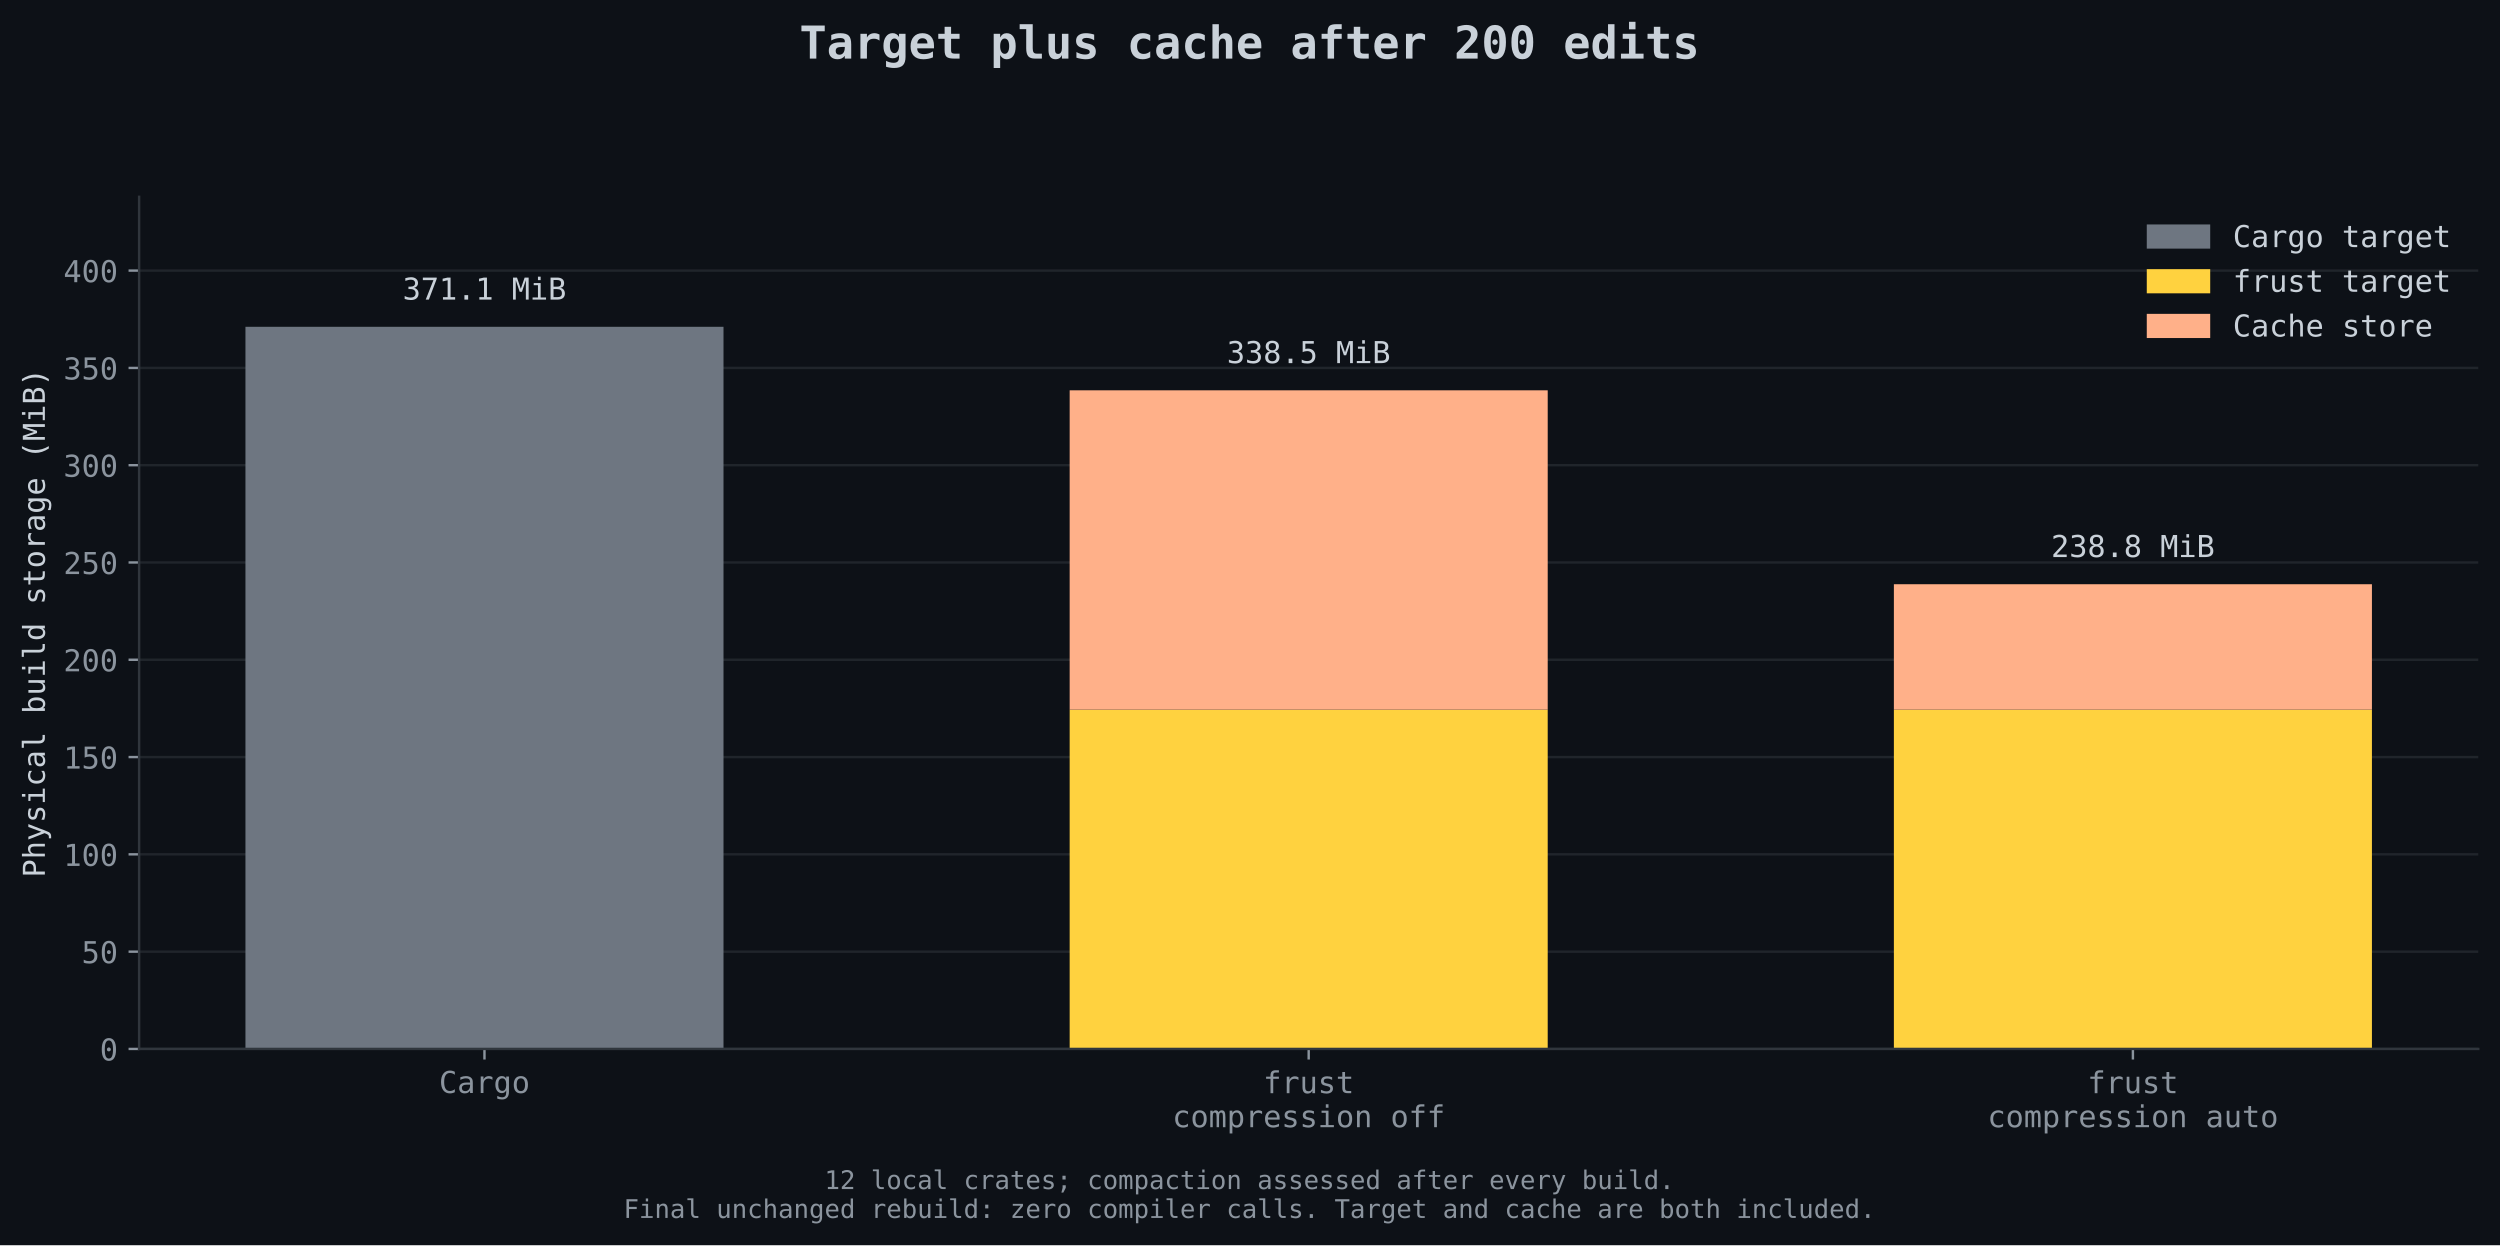
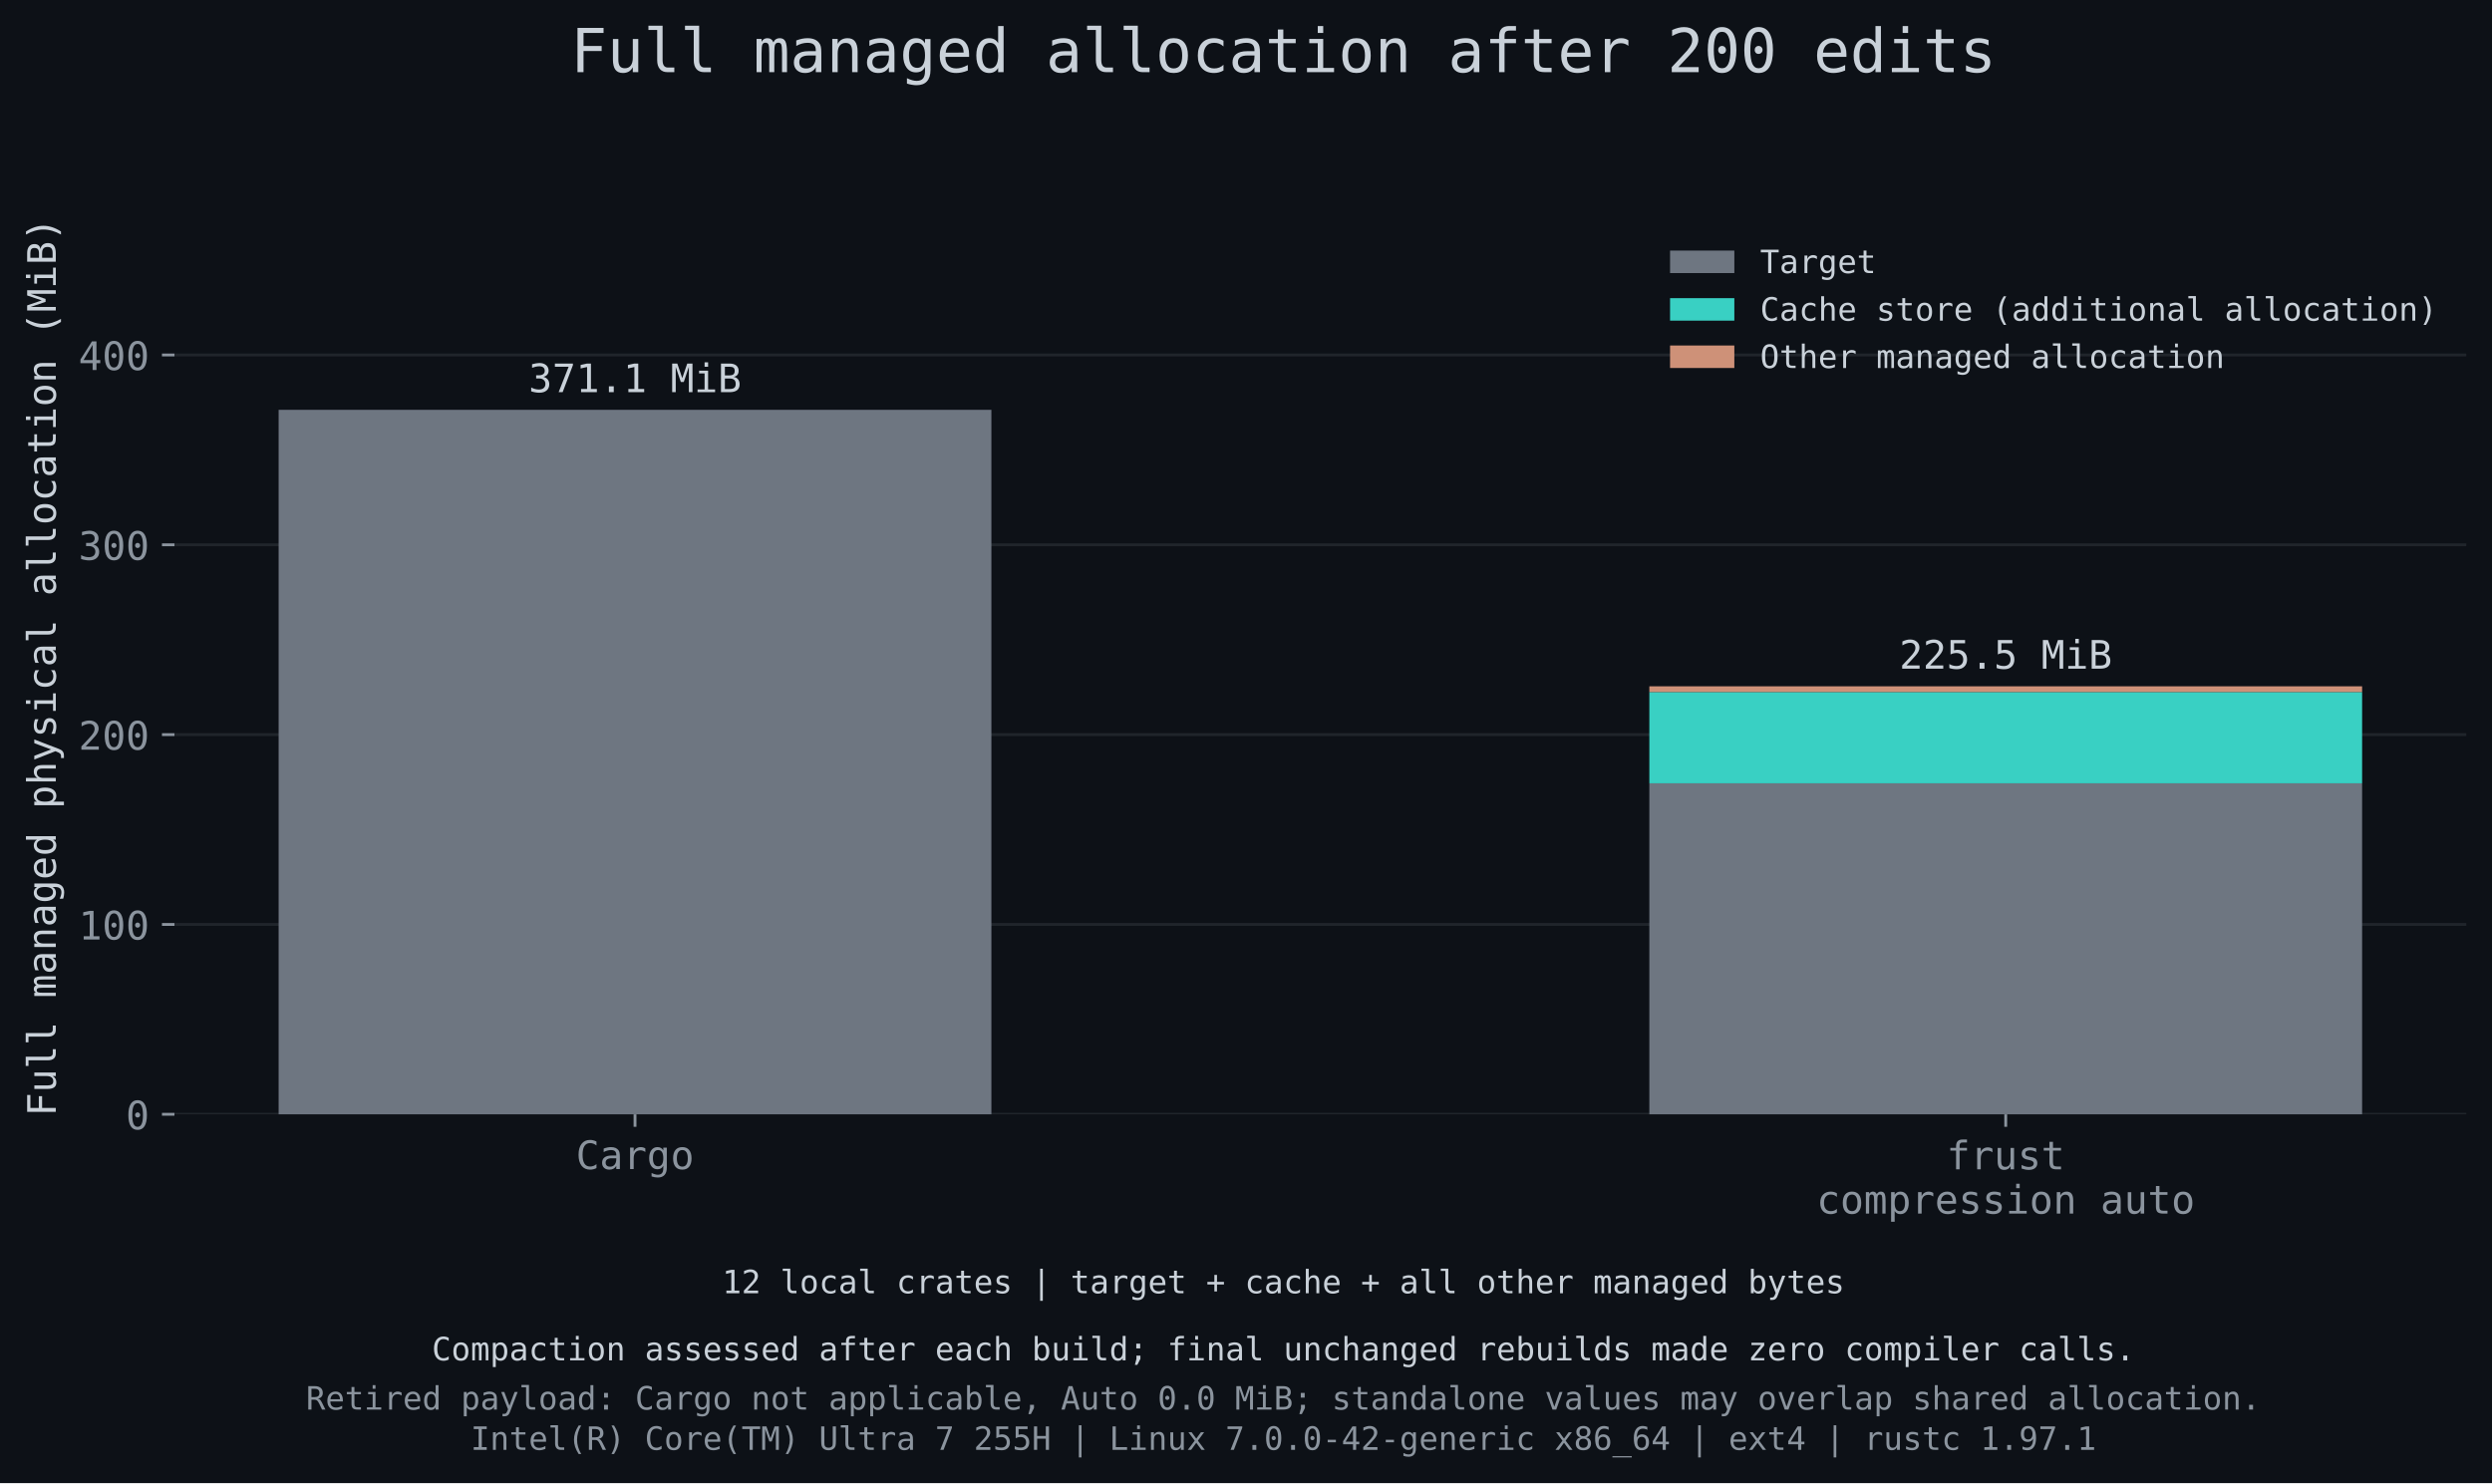
- <svg xmlns="http://www.w3.org/2000/svg" xmlns:xlink="http://www.w3.org/1999/xlink" role="img" aria-labelledby="figure-description" width="827.691pt" height="412.262pt" viewBox="0 0 827.691 412.262" version="1.1">
+ <svg xmlns="http://www.w3.org/2000/svg" xmlns:xlink="http://www.w3.org/1999/xlink" role="img" aria-labelledby="figure-description" width="697.747pt" height="415.33pt" viewBox="0 0 697.747 415.33" version="1.1">
  <defs>
    <style type="text/css">*{stroke-linejoin: round; stroke-linecap: butt}</style>
  </defs>
  <g id="figure_1">
    <g id="patch_1">
-       <path d="M -0 412.262 L 827.691 412.262 L 827.691 0 L -0 0 z " style="fill: #0d1117" />
+       <path d="M -0 415.33 L 697.747 415.33 L 697.747 0 L -0 0 z " style="fill: #0d1117" />
    </g>
    <g id="axes_1">
      <g id="patch_2">
-         <path d="M 46.061 347.276 L 820.491 347.276 L 820.491 65.16 L 46.061 65.16 z " style="fill: #0d1117" />
+         <path d="M 48.847 312.048 L 690.547 312.048 L 690.547 61.488 L 48.847 61.488 z " style="fill: #0d1117" />
      </g>
      <g id="matplotlib.axis_1">
        <g id="xtick_1">
          <g id="line2d_1">
            <defs>
-               <path id="mf2a24f9ee5" d="M 0 0 L 0 3.5 " style="stroke: #8b949e; stroke-width: 0.8" />
+               <path id="m4f7618495a" d="M 0 0 L 0 3.5 " style="stroke: #8b949e; stroke-width: 0.8" />
            </defs>
            <g>
-               <use xlink:href="#mf2a24f9ee5" x="160.397" y="347.276" style="fill: #8b949e; stroke: #8b949e; stroke-width: 0.8" />
+               <use xlink:href="#m4f7618495a" x="177.801" y="312.048" style="fill: #8b949e; stroke: #8b949e; stroke-width: 0.8" />
            </g>
          </g>
          <g id="text_1">
-             <text style="font-size: 10px; font-family: 'DejaVu Sans Mono'; text-anchor: middle; fill: #8b949e" x="160.397" y="361.859" transform="rotate(-0 160.3972 361.8588)">Cargo</text>
+             <text style="font-size: 11px; font-family: 'DejaVu Sans Mono'; text-anchor: middle; fill: #8b949e" x="177.801" y="327.389" transform="rotate(-0 177.8011 327.3891)">Cargo</text>
          </g>
        </g>
        <g id="xtick_2">
          <g id="line2d_2">
            <g>
-               <use xlink:href="#mf2a24f9ee5" x="433.276" y="347.276" style="fill: #8b949e; stroke: #8b949e; stroke-width: 0.8" />
+               <use xlink:href="#m4f7618495a" x="561.593" y="312.048" style="fill: #8b949e; stroke: #8b949e; stroke-width: 0.8" />
            </g>
          </g>
          <g id="text_2">
-             <text style="font-size: 10px; font-family: 'DejaVu Sans Mono'; fill: #8b949e" transform="translate(418.2252 361.9276)">frust</text>
-             <text style="font-size: 10px; font-family: 'DejaVu Sans Mono'; fill: #8b949e" transform="translate(388.1236 373.1891)">compression off</text>
-           </g>
-         </g>
-         <g id="xtick_3">
-           <g id="line2d_3">
-             <g>
-               <use xlink:href="#mf2a24f9ee5" x="706.155" y="347.276" style="fill: #8b949e; stroke: #8b949e; stroke-width: 0.8" />
-             </g>
-           </g>
-           <g id="text_3">
-             <text style="font-size: 10px; font-family: 'DejaVu Sans Mono'; fill: #8b949e" transform="translate(691.1039 361.9276)">frust</text>
-             <text style="font-size: 10px; font-family: 'DejaVu Sans Mono'; fill: #8b949e" transform="translate(657.9922 373.1891)">compression auto</text>
+             <text style="font-size: 11px; font-family: 'DejaVu Sans Mono'; fill: #8b949e" transform="translate(545.0371 327.4647)">frust</text>
+             <text style="font-size: 11px; font-family: 'DejaVu Sans Mono'; fill: #8b949e" transform="translate(508.6142 339.8524)">compression auto</text>
          </g>
        </g>
      </g>
      <g id="matplotlib.axis_2">
        <g id="ytick_1">
+           <g id="line2d_3">
+             <path d="M 48.847 312.048 L 690.547 312.048 " clip-path="url(#pe9d5556b61)" style="fill: none; stroke: #30363d; stroke-opacity: 0.55; stroke-width: 0.8; stroke-linecap: square" />
+           </g>
          <g id="line2d_4">
-             <path d="M 46.061 347.276 L 820.491 347.276 " clip-path="url(#pcb66ade63f)" style="fill: none; stroke: #30363d; stroke-opacity: 0.55; stroke-width: 0.8; stroke-linecap: square" />
-           </g>
-           <g id="line2d_5">
            <defs>
-               <path id="m41981bcae2" d="M 0 0 L -3.5 0 " style="stroke: #8b949e; stroke-width: 0.8" />
+               <path id="maf3779d155" d="M 0 0 L -3.5 0 " style="stroke: #8b949e; stroke-width: 0.8" />
            </defs>
            <g>
-               <use xlink:href="#m41981bcae2" x="46.061" y="347.276" style="fill: #8b949e; stroke: #8b949e; stroke-width: 0.8" />
+               <use xlink:href="#maf3779d155" x="48.847" y="312.048" style="fill: #8b949e; stroke: #8b949e; stroke-width: 0.8" />
+             </g>
+           </g>
+           <g id="text_3">
+             <text style="font-size: 11px; font-family: 'DejaVu Sans Mono'; text-anchor: end; fill: #8b949e" x="41.847" y="316.256" transform="rotate(-0 41.84703 316.2564)">0</text>
+           </g>
+         </g>
+         <g id="ytick_2">
+           <g id="line2d_5">
+             <path d="M 48.847 258.888 L 690.547 258.888 " clip-path="url(#pe9d5556b61)" style="fill: none; stroke: #30363d; stroke-opacity: 0.55; stroke-width: 0.8; stroke-linecap: square" />
+           </g>
+           <g id="line2d_6">
+             <g>
+               <use xlink:href="#maf3779d155" x="48.847" y="258.888" style="fill: #8b949e; stroke: #8b949e; stroke-width: 0.8" />
            </g>
          </g>
          <g id="text_4">
-             <text style="font-size: 10px; font-family: 'DejaVu Sans Mono'; text-anchor: end; fill: #8b949e" x="39.061" y="351.102" transform="rotate(-0 39.06094 351.1018)">0</text>
+             <text style="font-size: 11px; font-family: 'DejaVu Sans Mono'; text-anchor: end; fill: #8b949e" x="41.847" y="263.097" transform="rotate(-0 41.84703 263.0966)">100</text>
          </g>
        </g>
-         <g id="ytick_2">
-           <g id="line2d_6">
-             <path d="M 46.061 315.066 L 820.491 315.066 " clip-path="url(#pcb66ade63f)" style="fill: none; stroke: #30363d; stroke-opacity: 0.55; stroke-width: 0.8; stroke-linecap: square" />
+         <g id="ytick_3">
+           <g id="line2d_7">
+             <path d="M 48.847 205.728 L 690.547 205.728 " clip-path="url(#pe9d5556b61)" style="fill: none; stroke: #30363d; stroke-opacity: 0.55; stroke-width: 0.8; stroke-linecap: square" />
          </g>
-           <g id="line2d_7">
+           <g id="line2d_8">
            <g>
-               <use xlink:href="#m41981bcae2" x="46.061" y="315.066" style="fill: #8b949e; stroke: #8b949e; stroke-width: 0.8" />
+               <use xlink:href="#maf3779d155" x="48.847" y="205.728" style="fill: #8b949e; stroke: #8b949e; stroke-width: 0.8" />
            </g>
          </g>
          <g id="text_5">
-             <text style="font-size: 10px; font-family: 'DejaVu Sans Mono'; text-anchor: end; fill: #8b949e" x="39.061" y="318.892" transform="rotate(-0 39.06094 318.8918)">50</text>
+             <text style="font-size: 11px; font-family: 'DejaVu Sans Mono'; text-anchor: end; fill: #8b949e" x="41.847" y="209.937" transform="rotate(-0 41.84703 209.9368)">200</text>
          </g>
        </g>
-         <g id="ytick_3">
-           <g id="line2d_8">
-             <path d="M 46.061 282.856 L 820.491 282.856 " clip-path="url(#pcb66ade63f)" style="fill: none; stroke: #30363d; stroke-opacity: 0.55; stroke-width: 0.8; stroke-linecap: square" />
+         <g id="ytick_4">
+           <g id="line2d_9">
+             <path d="M 48.847 152.569 L 690.547 152.569 " clip-path="url(#pe9d5556b61)" style="fill: none; stroke: #30363d; stroke-opacity: 0.55; stroke-width: 0.8; stroke-linecap: square" />
          </g>
-           <g id="line2d_9">
+           <g id="line2d_10">
            <g>
-               <use xlink:href="#m41981bcae2" x="46.061" y="282.856" style="fill: #8b949e; stroke: #8b949e; stroke-width: 0.8" />
+               <use xlink:href="#maf3779d155" x="48.847" y="152.569" style="fill: #8b949e; stroke: #8b949e; stroke-width: 0.8" />
            </g>
          </g>
          <g id="text_6">
-             <text style="font-size: 10px; font-family: 'DejaVu Sans Mono'; text-anchor: end; fill: #8b949e" x="39.061" y="286.682" transform="rotate(-0 39.06094 286.6818)">100</text>
+             <text style="font-size: 11px; font-family: 'DejaVu Sans Mono'; text-anchor: end; fill: #8b949e" x="41.847" y="156.777" transform="rotate(-0 41.84703 156.777)">300</text>
          </g>
        </g>
-         <g id="ytick_4">
-           <g id="line2d_10">
-             <path d="M 46.061 250.646 L 820.491 250.646 " clip-path="url(#pcb66ade63f)" style="fill: none; stroke: #30363d; stroke-opacity: 0.55; stroke-width: 0.8; stroke-linecap: square" />
+         <g id="ytick_5">
+           <g id="line2d_11">
+             <path d="M 48.847 99.409 L 690.547 99.409 " clip-path="url(#pe9d5556b61)" style="fill: none; stroke: #30363d; stroke-opacity: 0.55; stroke-width: 0.8; stroke-linecap: square" />
          </g>
-           <g id="line2d_11">
+           <g id="line2d_12">
            <g>
-               <use xlink:href="#m41981bcae2" x="46.061" y="250.646" style="fill: #8b949e; stroke: #8b949e; stroke-width: 0.8" />
+               <use xlink:href="#maf3779d155" x="48.847" y="99.409" style="fill: #8b949e; stroke: #8b949e; stroke-width: 0.8" />
            </g>
          </g>
          <g id="text_7">
-             <text style="font-size: 10px; font-family: 'DejaVu Sans Mono'; text-anchor: end; fill: #8b949e" x="39.061" y="254.472" transform="rotate(-0 39.06094 254.4717)">150</text>
+             <text style="font-size: 11px; font-family: 'DejaVu Sans Mono'; text-anchor: end; fill: #8b949e" x="41.847" y="103.617" transform="rotate(-0 41.84703 103.6172)">400</text>
          </g>
        </g>
-         <g id="ytick_5">
-           <g id="line2d_12">
-             <path d="M 46.061 218.436 L 820.491 218.436 " clip-path="url(#pcb66ade63f)" style="fill: none; stroke: #30363d; stroke-opacity: 0.55; stroke-width: 0.8; stroke-linecap: square" />
-           </g>
-           <g id="line2d_13">
-             <g>
-               <use xlink:href="#m41981bcae2" x="46.061" y="218.436" style="fill: #8b949e; stroke: #8b949e; stroke-width: 0.8" />
-             </g>
-           </g>
-           <g id="text_8">
-             <text style="font-size: 10px; font-family: 'DejaVu Sans Mono'; text-anchor: end; fill: #8b949e" x="39.061" y="222.262" transform="rotate(-0 39.06094 222.2617)">200</text>
-           </g>
-         </g>
-         <g id="ytick_6">
-           <g id="line2d_14">
-             <path d="M 46.061 186.226 L 820.491 186.226 " clip-path="url(#pcb66ade63f)" style="fill: none; stroke: #30363d; stroke-opacity: 0.55; stroke-width: 0.8; stroke-linecap: square" />
-           </g>
-           <g id="line2d_15">
-             <g>
-               <use xlink:href="#m41981bcae2" x="46.061" y="186.226" style="fill: #8b949e; stroke: #8b949e; stroke-width: 0.8" />
-             </g>
-           </g>
-           <g id="text_9">
-             <text style="font-size: 10px; font-family: 'DejaVu Sans Mono'; text-anchor: end; fill: #8b949e" x="39.061" y="190.052" transform="rotate(-0 39.06094 190.0517)">250</text>
-           </g>
-         </g>
-         <g id="ytick_7">
-           <g id="line2d_16">
-             <path d="M 46.061 154.016 L 820.491 154.016 " clip-path="url(#pcb66ade63f)" style="fill: none; stroke: #30363d; stroke-opacity: 0.55; stroke-width: 0.8; stroke-linecap: square" />
-           </g>
-           <g id="line2d_17">
-             <g>
-               <use xlink:href="#m41981bcae2" x="46.061" y="154.016" style="fill: #8b949e; stroke: #8b949e; stroke-width: 0.8" />
-             </g>
-           </g>
-           <g id="text_10">
-             <text style="font-size: 10px; font-family: 'DejaVu Sans Mono'; text-anchor: end; fill: #8b949e" x="39.061" y="157.842" transform="rotate(-0 39.06094 157.8417)">300</text>
-           </g>
-         </g>
-         <g id="ytick_8">
-           <g id="line2d_18">
-             <path d="M 46.061 121.806 L 820.491 121.806 " clip-path="url(#pcb66ade63f)" style="fill: none; stroke: #30363d; stroke-opacity: 0.55; stroke-width: 0.8; stroke-linecap: square" />
-           </g>
-           <g id="line2d_19">
-             <g>
-               <use xlink:href="#m41981bcae2" x="46.061" y="121.806" style="fill: #8b949e; stroke: #8b949e; stroke-width: 0.8" />
-             </g>
-           </g>
-           <g id="text_11">
-             <text style="font-size: 10px; font-family: 'DejaVu Sans Mono'; text-anchor: end; fill: #8b949e" x="39.061" y="125.632" transform="rotate(-0 39.06094 125.6317)">350</text>
-           </g>
-         </g>
-         <g id="ytick_9">
-           <g id="line2d_20">
-             <path d="M 46.061 89.596 L 820.491 89.596 " clip-path="url(#pcb66ade63f)" style="fill: none; stroke: #30363d; stroke-opacity: 0.55; stroke-width: 0.8; stroke-linecap: square" />
-           </g>
-           <g id="line2d_21">
-             <g>
-               <use xlink:href="#m41981bcae2" x="46.061" y="89.596" style="fill: #8b949e; stroke: #8b949e; stroke-width: 0.8" />
-             </g>
-           </g>
-           <g id="text_12">
-             <text style="font-size: 10px; font-family: 'DejaVu Sans Mono'; text-anchor: end; fill: #8b949e" x="39.061" y="93.422" transform="rotate(-0 39.06094 93.42166)">400</text>
-           </g>
-         </g>
-         <g id="text_13">
-           <text style="font-size: 10px; font-family: 'DejaVu Sans Mono'; text-anchor: middle; fill: #c9d1d9" x="14.852" y="206.218" transform="rotate(-90 14.85156 206.218)">Physical build storage (MiB)</text>
+         <g id="text_8">
+           <text style="font-size: 11px; font-family: 'DejaVu Sans Mono'; text-anchor: middle; fill: #c9d1d9" x="15.617" y="186.768" transform="rotate(-90 15.61672 186.768)">Full managed physical allocation (MiB)</text>
        </g>
      </g>
      <g id="patch_3">
-         <path d="M 81.262 347.276 L 239.532 347.276 L 239.532 108.195 L 81.262 108.195 z " clip-path="url(#pcb66ade63f)" style="fill: #6e7681" />
+         <path d="M 78.015 312.048 L 277.587 312.048 L 277.587 114.757 L 78.015 114.757 z " clip-path="url(#pe9d5556b61)" style="fill: #6e7681" />
      </g>
      <g id="patch_4">
-         <path d="M 354.141 347.276 L 512.411 347.276 L 512.411 234.949 L 354.141 234.949 z " clip-path="url(#pcb66ade63f)" style="fill: #ffd23f" />
+         <path d="M 461.807 312.048 L 661.379 312.048 L 661.379 219.357 L 461.807 219.357 z " clip-path="url(#pe9d5556b61)" style="fill: #6e7681" />
      </g>
      <g id="patch_5">
-         <path d="M 354.141 234.949 L 512.411 234.949 L 512.411 129.222 L 354.141 129.222 z " clip-path="url(#pcb66ade63f)" style="fill: #ffb089" />
+         <path d="M 78.015 114.757 L 277.587 114.757 L 277.587 114.757 L 78.015 114.757 z " clip-path="url(#pe9d5556b61)" style="fill: #39d0c3" />
      </g>
      <g id="patch_6">
-         <path d="M 627.02 347.276 L 785.29 347.276 L 785.29 234.951 L 627.02 234.951 z " clip-path="url(#pcb66ade63f)" style="fill: #ffd23f" />
+         <path d="M 461.807 219.357 L 661.379 219.357 L 661.379 193.794 L 461.807 193.794 z " clip-path="url(#pe9d5556b61)" style="fill: #39d0c3" />
      </g>
      <g id="patch_7">
-         <path d="M 627.02 234.951 L 785.29 234.951 L 785.29 193.423 L 627.02 193.423 z " clip-path="url(#pcb66ade63f)" style="fill: #ffb089" />
+         <path d="M 78.015 114.757 L 277.587 114.757 L 277.587 114.757 L 78.015 114.757 z " clip-path="url(#pe9d5556b61)" style="fill: #ce9178" />
      </g>
      <g id="patch_8">
-         <path d="M 46.061 347.276 L 46.061 65.16 " style="fill: none; stroke: #30363d; stroke-width: 0.8; stroke-linejoin: miter; stroke-linecap: square" />
+         <path d="M 461.807 193.794 L 661.379 193.794 L 661.379 192.191 L 461.807 192.191 z " clip-path="url(#pe9d5556b61)" style="fill: #ce9178" />
      </g>
-       <g id="patch_9">
-         <path d="M 46.061 347.276 L 820.491 347.276 " style="fill: none; stroke: #30363d; stroke-width: 0.8; stroke-linejoin: miter; stroke-linecap: square" />
+       <g id="text_9">
+         <text style="font-size: 11px; font-family: 'DejaVu Sans Mono'; text-anchor: middle; fill: #c9d1d9" x="177.801" y="109.824" transform="rotate(-0 177.8011 109.8244)">371.1 MiB</text>
      </g>
-       <g id="text_14">
-         <text style="font-size: 10px; font-family: 'DejaVu Sans Mono'; text-anchor: middle; fill: #c9d1d9" x="160.397" y="99.195" transform="rotate(-0 160.3972 99.19464)">371.1 MiB</text>
-       </g>
-       <g id="text_15">
-         <text style="font-size: 10px; font-family: 'DejaVu Sans Mono'; text-anchor: middle; fill: #c9d1d9" x="433.276" y="120.222" transform="rotate(-0 433.2759 120.2217)">338.5 MiB</text>
-       </g>
-       <g id="text_16">
-         <text style="font-size: 10px; font-family: 'DejaVu Sans Mono'; text-anchor: middle; fill: #c9d1d9" x="706.155" y="184.423" transform="rotate(-0 706.1547 184.4228)">238.8 MiB</text>
+       <g id="text_10">
+         <text style="font-size: 11px; font-family: 'DejaVu Sans Mono'; text-anchor: middle; fill: #c9d1d9" x="561.593" y="187.259" transform="rotate(-0 561.593 187.2591)">225.5 MiB</text>
      </g>
      <g id="legend_1">
+         <g id="patch_9">
+           <path d="M 467.607 76.474 L 485.607 76.474 L 485.607 70.174 L 467.607 70.174 z " style="fill: #6e7681" />
+         </g>
+         <g id="text_11">
+           <text style="font-size: 9px; font-family: 'DejaVu Sans Mono'; text-anchor: start; fill: #c9d1d9" x="492.807" y="76.474" transform="rotate(-0 492.8072 76.47441)">Target</text>
+         </g>
        <g id="patch_10">
-           <path d="M 711.247 81.812 L 731.247 81.812 L 731.247 74.812 L 711.247 74.812 z " style="fill: #6e7681; stroke: #6e7681; stroke-linejoin: miter" />
+           <path d="M 467.607 89.794 L 485.607 89.794 L 485.607 83.494 L 467.607 83.494 z " style="fill: #39d0c3" />
        </g>
-         <g id="text_17">
-           <text style="font-size: 10px; font-family: 'DejaVu Sans Mono'; text-anchor: start; fill: #c9d1d9" x="739.247" y="81.812" transform="rotate(-0 739.2472 81.81156)">Cargo target</text>
+         <g id="text_12">
+           <text style="font-size: 9px; font-family: 'DejaVu Sans Mono'; text-anchor: start; fill: #c9d1d9" x="492.807" y="89.794" transform="rotate(-0 492.8072 89.79441)">Cache store (additional allocation)</text>
        </g>
        <g id="patch_11">
-           <path d="M 711.247 96.612 L 731.247 96.612 L 731.247 89.612 L 711.247 89.612 z " style="fill: #ffd23f; stroke: #ffd23f; stroke-linejoin: miter" />
+           <path d="M 467.607 103.053 L 485.607 103.053 L 485.607 96.753 L 467.607 96.753 z " style="fill: #ce9178" />
        </g>
-         <g id="text_18">
-           <text style="font-size: 10px; font-family: 'DejaVu Sans Mono'; text-anchor: start; fill: #c9d1d9" x="739.247" y="96.612" transform="rotate(-0 739.2472 96.61156)">frust target</text>
-         </g>
-         <g id="patch_12">
-           <path d="M 711.247 111.412 L 731.247 111.412 L 731.247 104.412 L 711.247 104.412 z " style="fill: #ffb089; stroke: #ffb089; stroke-linejoin: miter" />
-         </g>
-         <g id="text_19">
-           <text style="font-size: 10px; font-family: 'DejaVu Sans Mono'; text-anchor: start; fill: #c9d1d9" x="739.247" y="111.412" transform="rotate(-0 739.2472 111.4116)">Cache store</text>
+         <g id="text_13">
+           <text style="font-size: 9px; font-family: 'DejaVu Sans Mono'; text-anchor: start; fill: #c9d1d9" x="492.807" y="103.053" transform="rotate(-0 492.8072 103.0525)">Other managed allocation</text>
        </g>
      </g>
    </g>
-     <g id="text_20">
-       <text style="font-weight: 700; font-size: 15px; font-family: 'DejaVu Sans Mono'; text-anchor: middle; fill: #c9d1d9" x="413.691" y="19.395" transform="rotate(-0 413.6909 19.39453)">Target plus cache after 200 edits</text>
+     <g id="text_14">
+       <text style="font-size: 17px; font-family: 'DejaVu Sans Mono'; text-anchor: middle; fill: #c9d1d9" x="359.347" y="20.208" transform="rotate(-0 359.347 20.20766)">Full managed allocation after 200 edits</text>
    </g>
-     <g id="text_21">
-       <text style="font-size: 8.5px; font-family: 'DejaVu Sans Mono'; fill: #8b949e" transform="translate(272.9661 393.6637)">12 local crates; compaction assessed after every build.</text>
-       <text style="font-size: 8.5px; font-family: 'DejaVu Sans Mono'; fill: #8b949e" transform="translate(206.4417 403.236)">Final unchanged rebuild: zero compiler calls. Target and cache are both included.</text>
+     <g id="text_15">
+       <text style="font-size: 9px; font-family: 'DejaVu Sans Mono'; text-anchor: middle; fill: #c9d1d9" x="359.347" y="362.16" transform="rotate(-0 359.347 362.16)">12 local crates | target + cache + all other managed bytes</text>
+     </g>
+     <g id="text_16">
+       <text style="font-size: 9px; font-family: 'DejaVu Sans Mono'; text-anchor: middle; fill: #c9d1d9" x="359.347" y="380.952" transform="rotate(-0 359.347 380.952)">Compaction assessed after each build; final unchanged rebuilds made zero compiler calls.</text>
+     </g>
+     <g id="text_17">
+       <text style="font-size: 9px; font-family: 'DejaVu Sans Mono'; text-anchor: middle; fill: #8b949e" x="359.347" y="394.733" transform="rotate(-0 359.347 394.7328)">Retired payload: Cargo not applicable, Auto 0.0 MiB; standalone values may overlap shared allocation.</text>
+     </g>
+     <g id="text_18">
+       <text style="font-size: 9px; font-family: 'DejaVu Sans Mono'; text-anchor: middle; fill: #8b949e" x="359.347" y="406.008" transform="rotate(-0 359.347 406.008)">Intel(R) Core(TM) Ultra 7 255H | Linux 7.0.0-42-generic x86_64 | ext4 | rustc 1.97.1</text>
    </g>
  </g>
  <defs>
-     <clipPath id="pcb66ade63f">
-       <rect x="46.061" y="65.16" width="774.43" height="282.116" />
+     <clipPath id="pe9d5556b61">
+       <rect x="48.847" y="61.488" width="641.7" height="250.56" />
    </clipPath>
  </defs>
</svg>
